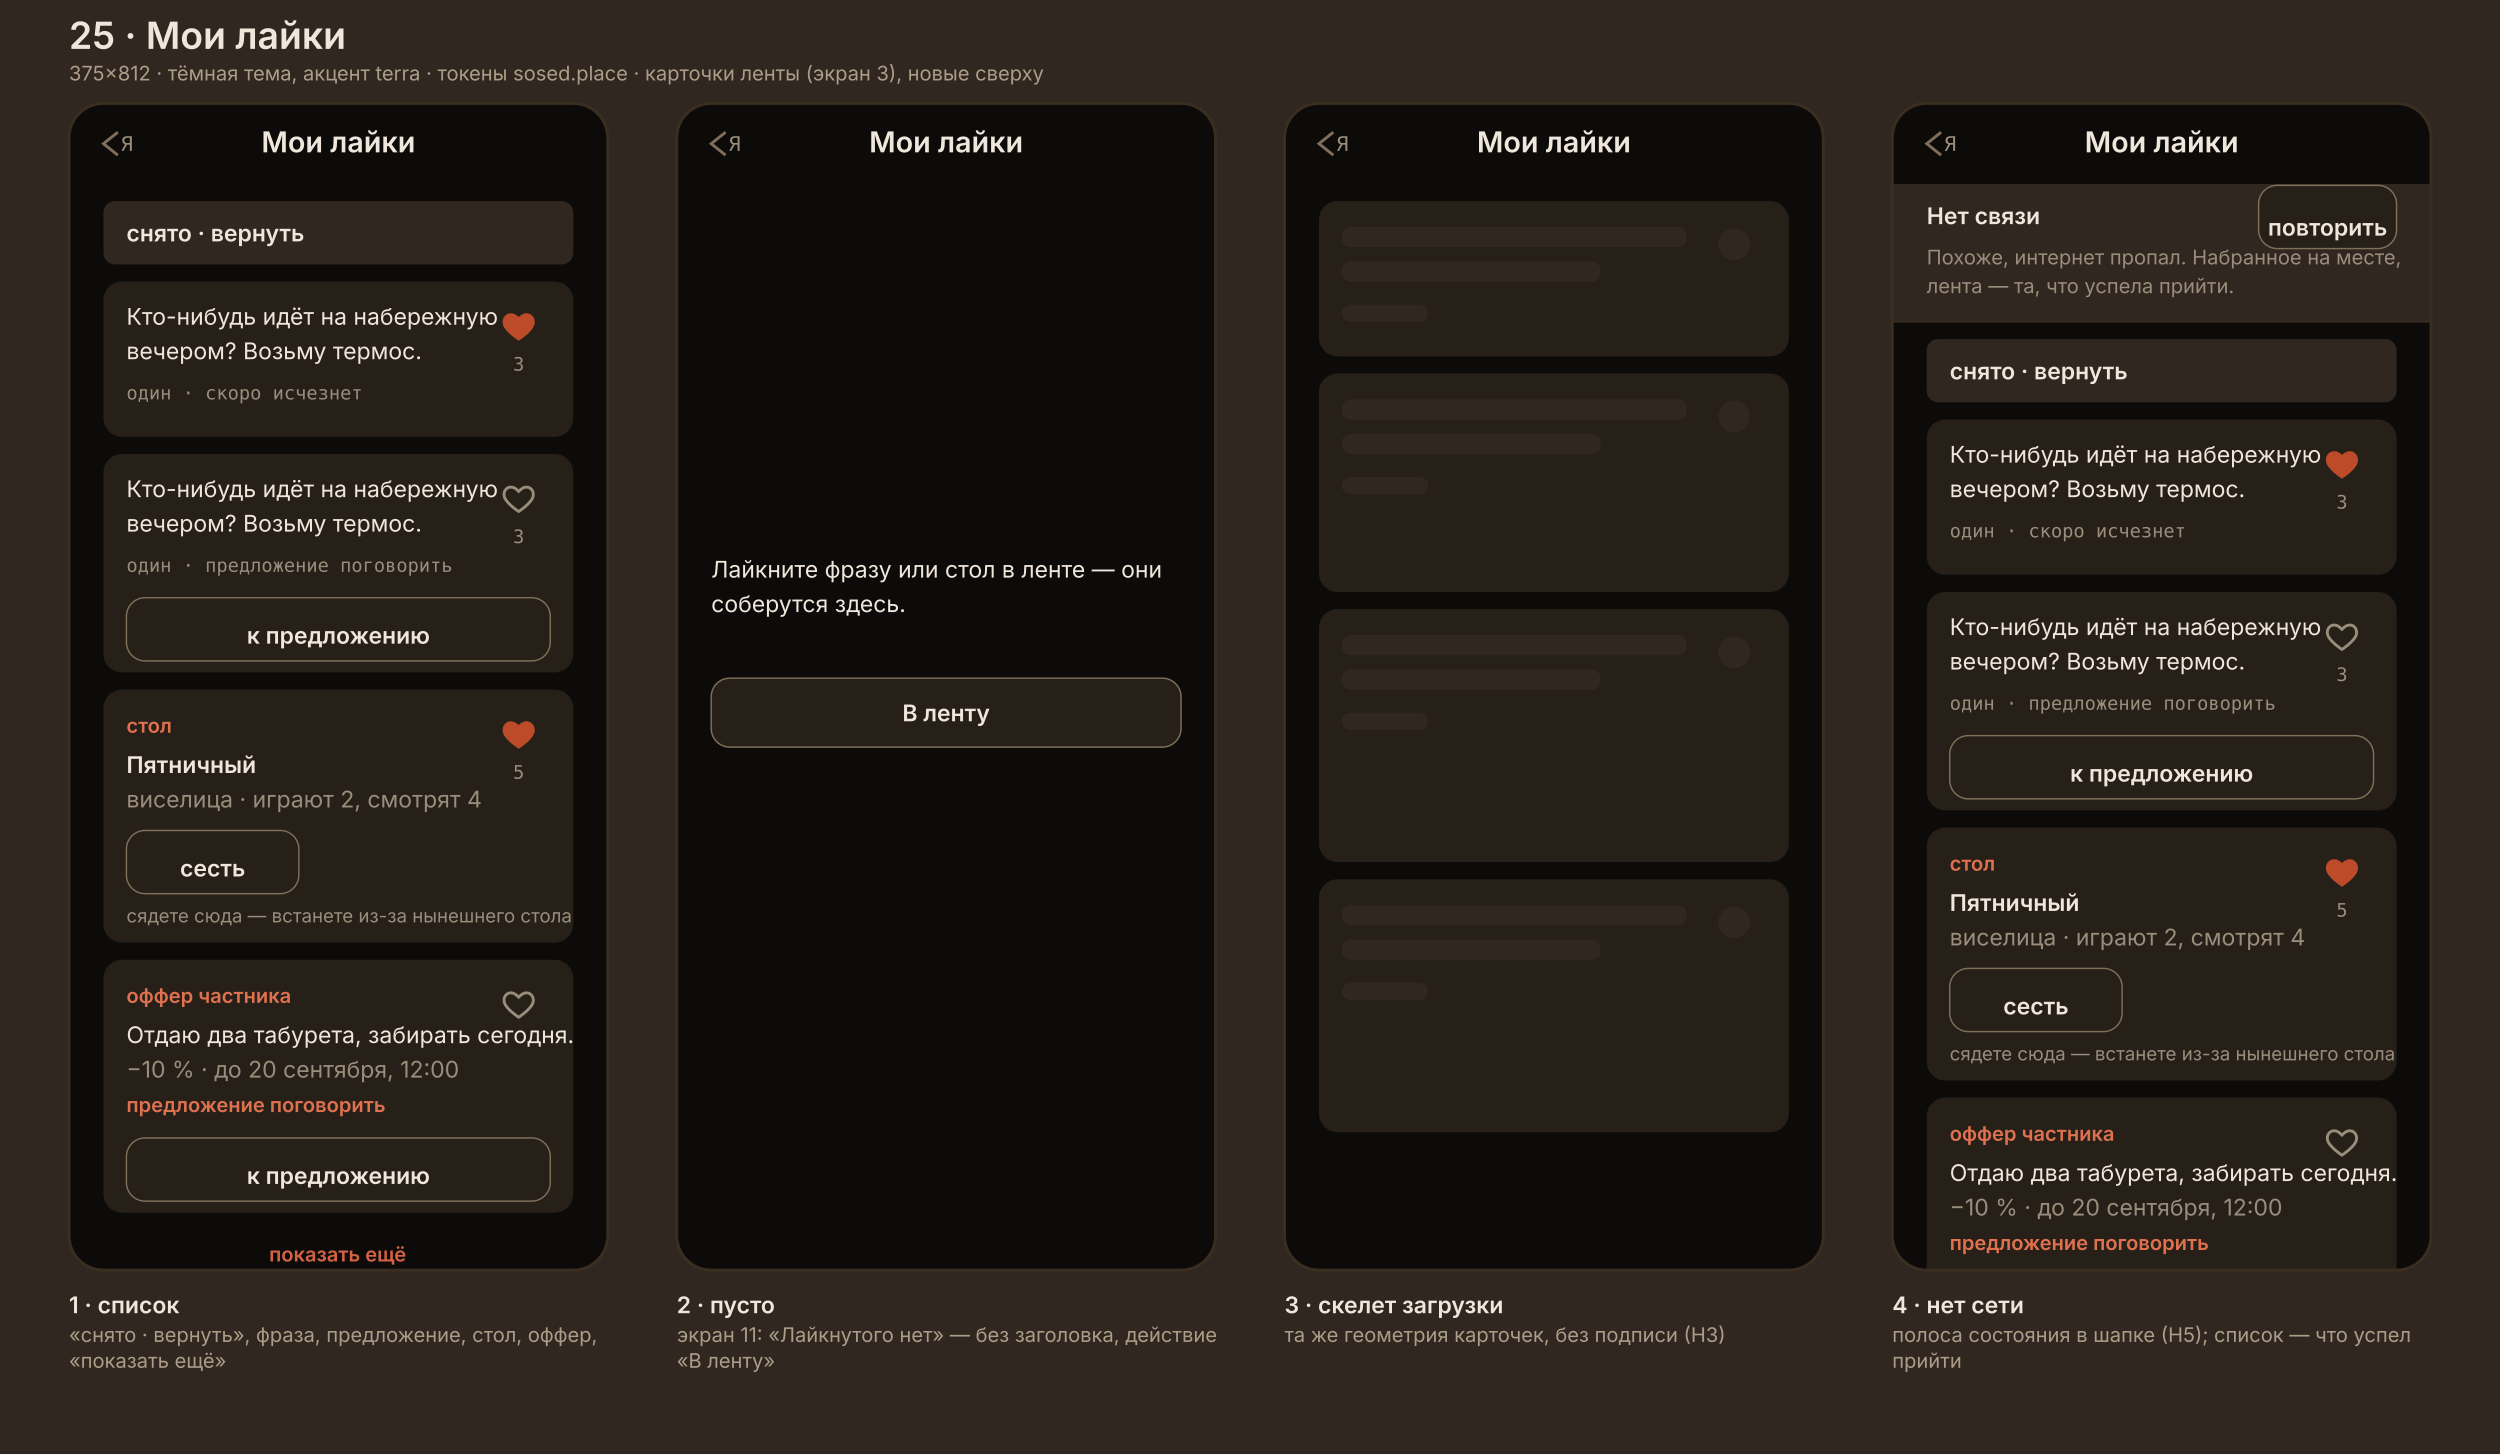
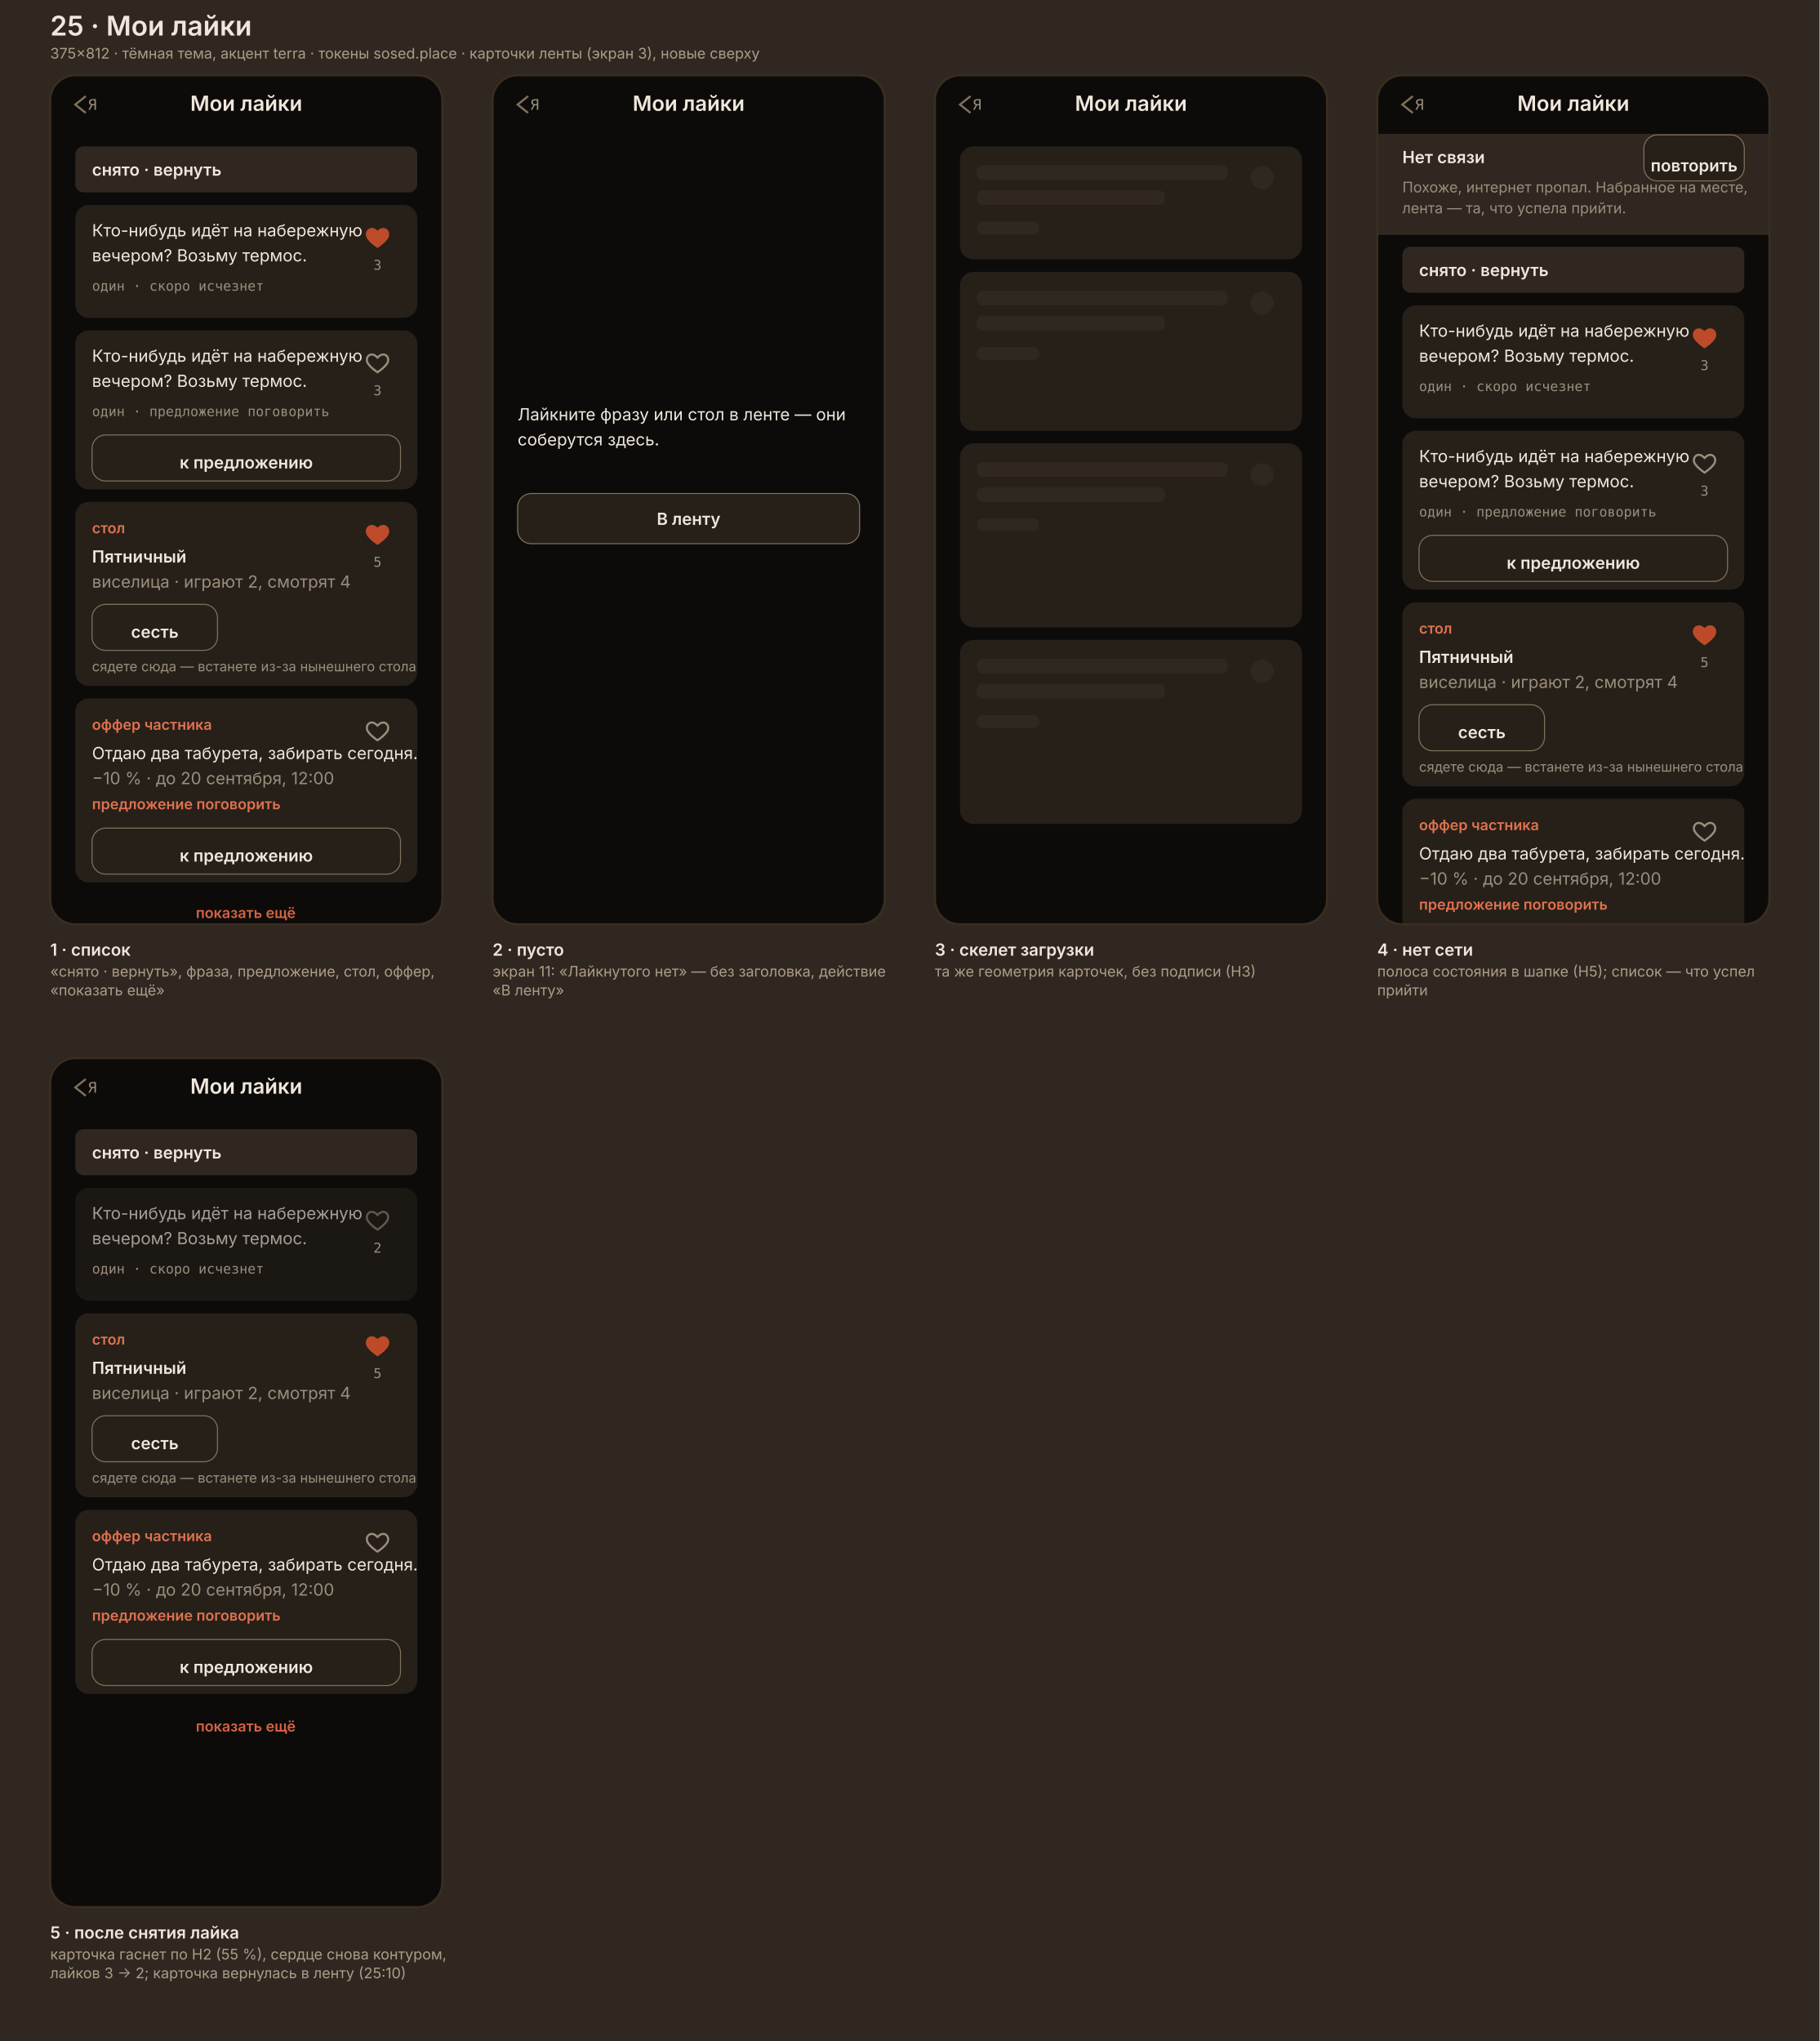
- <svg xmlns="http://www.w3.org/2000/svg" width="1740" height="1012" viewBox="0 0 1740 1012">
+ <svg xmlns="http://www.w3.org/2000/svg" width="1740" height="1952" viewBox="0 0 1740 1952">
  <style>
    @font-face { font-family: "Golos Text"; font-weight: 400 600;
      src: url(/fonts/q5uCsoe9Lv5t7Meb31EcExN8hA.woff2) format("woff2"); }
    @font-face { font-family: "JetBrains Mono"; font-weight: 400;
      src: url(/fonts/tDbv2o-flEEny0FZhsfKu5WU4zr3E_BX0PnT8RD8yKwBNntkaToggR7BYRbKPxDcwg.woff2) format("woff2"); }
    text { font-family: "Golos Text", Inter, system-ui, sans-serif; }
    .t    { font-size: 16px; font-weight: 400; fill: #f0e7dc; }
    .tb   { font-size: 16px; font-weight: 600; fill: #f0e7dc; }
    .h    { font-size: 20px; font-weight: 600; fill: #f0e7dc; }
    .m    { font-size: 16px; font-weight: 400; fill: #9a8d7c; }
    .mb   { font-size: 16px; font-weight: 600; fill: #9a8d7c; }
    .err  { font-size: 16px; font-weight: 400; fill: #ef7a6a; }
    .acc  { font-size: 14px; font-weight: 600; fill: #d56343; }
    .code { font-family: "JetBrains Mono", ui-monospace, monospace; font-size: 26px; fill: #f0e7dc; letter-spacing: 1px; }
    .lab  { font-size: 14px; font-weight: 600; fill: #e0714f; }
    .mono { font-family: "JetBrains Mono", ui-monospace, monospace; font-size: 13px; fill: #9a8d7c; }
    .cap  { font-size: 16px; font-weight: 600; fill: #f0e7dc; }
    .capm { font-size: 14px; font-weight: 400; fill: #ab9d88; }
    .sheet { font-size: 26px; font-weight: 600; fill: #f0e7dc; }
    .sheetm { font-size: 14px; font-weight: 400; fill: #ab9d88; }
+     .fade rect, .fade path, .fade circle, .fade line { opacity: .55; }
+     .fade text { opacity: 1; }
+     .fade text.body, .fade text.body15, .fade text.t16, .fade text.t16b, .fade text.name, .fade text.h, .fade text.t, .fade text.tb, .fade text.big, .fade text.disp { opacity: .65; }
</style>
-   <rect width="1740" height="1012" style="fill:#302720" />
+   <rect width="1740" height="1952" style="fill:#302720" />
  <text x="48" y="34" class="sheet">25 · Мои лайки</text>
  <text x="48" y="56" class="sheetm">375×812 · тёмная тема, акцент terra · токены sosed.place · карточки ленты (экран 3), новые сверху</text>
  <g transform="translate(48,72)">
    <clipPath id="c0">
      <rect width="375" height="812" rx="24" />
    </clipPath>
    <g clip-path="url(#c0)">
      <rect x="0" y="0" width="375" height="812" rx="0" style="fill:#0d0b0a;" />
      <rect x="0" y="0" width="375" height="56" rx="0" style="fill:#0d0b0a;" />
      <path d="M34 20 L24 28 L34 36" style="fill:none;stroke:#80705a;stroke-width:2" />
      <text x="36" y="33" class="mono" style="font-size:14px">Я</text>
      <text x="187.5" y="34" class="h" text-anchor="middle">Мои лайки</text>
      <rect x="24" y="68" width="327" height="44" rx="8" style="fill:#302720;" />
      <text x="40" y="96" class="tb">снято · вернуть</text>
      <rect x="24" y="124" width="327" height="108" rx="13" style="fill:#262019;" />
      <text x="40" y="154" class="t">Кто-нибудь идёт на набережную</text>
      <text x="40" y="178" class="t">вечером? Возьму термос.</text>
      <text x="40" y="206" class="mono">один · скоро исчезнет</text>
      <rect x="291" y="133" width="44" height="44" rx="8" fill="none" data-hit="44" />
      <path transform="translate(301,143)" d="M12 21s-7-4.5-9.5-9C.5 8 3 4 6.5 4c2 0 3.5 1 5.5 3 2-2 3.5-3 5.5-3C21 4 23.5 8 21.5 12 19 16.5 12 21 12 21z" style="fill:#bd4b2a;stroke:#bd4b2a;stroke-width:2" />
      <text x="313" y="186" class="mono" text-anchor="middle">3</text>
      <rect x="24" y="244" width="327" height="152" rx="13" style="fill:#262019;" />
      <text x="40" y="274" class="t">Кто-нибудь идёт на набережную</text>
      <text x="40" y="298" class="t">вечером? Возьму термос.</text>
      <text x="40" y="326" class="mono">один · предложение поговорить</text>
      <rect x="291" y="253" width="44" height="44" rx="8" fill="none" data-hit="44" />
      <path transform="translate(301,263)" d="M12 21s-7-4.5-9.5-9C.5 8 3 4 6.5 4c2 0 3.5 1 5.5 3 2-2 3.5-3 5.5-3C21 4 23.5 8 21.5 12 19 16.5 12 21 12 21z" style="fill:none;stroke:#9a8d7c;stroke-width:2" />
      <text x="313" y="306" class="mono" text-anchor="middle">3</text>
      <rect x="40" y="344" width="295" height="44" rx="13" style="fill:#262019;stroke:#80705a;stroke-width:1;" />
      <text x="187.5" y="376" class="tb" text-anchor="middle">к предложению</text>
      <rect x="24" y="408" width="327" height="176" rx="13" style="fill:#262019;" />
      <text x="40" y="438" class="lab">стол</text>
      <text x="40" y="466" class="tb">Пятничный</text>
      <text x="40" y="490" class="m">виселица · играют 2, смотрят 4</text>
      <rect x="291" y="417" width="44" height="44" rx="8" fill="none" data-hit="44" />
      <path transform="translate(301,427)" d="M12 21s-7-4.5-9.5-9C.5 8 3 4 6.5 4c2 0 3.5 1 5.5 3 2-2 3.5-3 5.5-3C21 4 23.5 8 21.5 12 19 16.5 12 21 12 21z" style="fill:#bd4b2a;stroke:#bd4b2a;stroke-width:2" />
      <text x="313" y="470" class="mono" text-anchor="middle">5</text>
      <rect x="40" y="506" width="120" height="44" rx="13" style="fill:#262019;stroke:#80705a;stroke-width:1" />
      <text x="100.0" y="538" class="tb" text-anchor="middle">сесть</text>
      <text x="40" y="570" class="m" style="font-size:13px">сядете сюда — встанете из-за нынешнего стола</text>
      <rect x="24" y="596" width="327" height="176" rx="13" style="fill:#262019;" />
      <text x="40" y="626" class="lab">оффер частника</text>
      <text x="40" y="654" class="t">Отдаю два табурета, забирать сегодня.</text>
      <text x="40" y="678" class="m">−10 % · до 20 сентября, 12:00</text>
      <text x="40" y="702" class="lab">предложение поговорить</text>
      <rect x="291" y="605" width="44" height="44" rx="8" fill="none" data-hit="44" />
      <path transform="translate(301,615)" d="M12 21s-7-4.5-9.5-9C.5 8 3 4 6.5 4c2 0 3.5 1 5.5 3 2-2 3.5-3 5.5-3C21 4 23.5 8 21.5 12 19 16.5 12 21 12 21z" style="fill:none;stroke:#9a8d7c;stroke-width:2" />
      <rect x="40" y="720" width="295" height="44" rx="13" style="fill:#262019;stroke:#80705a;stroke-width:1;" />
      <text x="187.5" y="752" class="tb" text-anchor="middle">к предложению</text>
      <text x="187" y="806" class="acc" text-anchor="middle">показать ещё</text>
    </g>
    <rect width="375" height="812" rx="24" style="fill:none;stroke:#3a2e20;stroke-width:2" />
    <text x="0" y="842" class="cap">1 · список</text>
    <text x="0" y="862" class="capm">«снято · вернуть», фраза, предложение, стол, оффер,</text>
    <text x="0" y="880" class="capm">«показать ещё»</text>
  </g>
  <g transform="translate(471,72)">
    <clipPath id="c1">
      <rect width="375" height="812" rx="24" />
    </clipPath>
    <g clip-path="url(#c1)">
      <rect x="0" y="0" width="375" height="812" rx="0" style="fill:#0d0b0a;" />
      <rect x="0" y="0" width="375" height="56" rx="0" style="fill:#0d0b0a;" />
      <path d="M34 20 L24 28 L34 36" style="fill:none;stroke:#80705a;stroke-width:2" />
      <text x="36" y="33" class="mono" style="font-size:14px">Я</text>
      <text x="187.5" y="34" class="h" text-anchor="middle">Мои лайки</text>
      <text x="24" y="330" class="t">Лайкните фразу или стол в ленте — они</text>
      <text x="24" y="354" class="t">соберутся здесь.</text>
      <rect x="24" y="400" width="327" height="48" rx="13" style="fill:#262019;stroke:#80705a;stroke-width:1;" />
      <text x="187.5" y="430" class="tb" text-anchor="middle">В ленту</text>
    </g>
    <rect width="375" height="812" rx="24" style="fill:none;stroke:#3a2e20;stroke-width:2" />
    <text x="0" y="842" class="cap">2 · пусто</text>
    <text x="0" y="862" class="capm">экран 11: «Лайкнутого нет» — без заголовка, действие</text>
    <text x="0" y="880" class="capm">«В ленту»</text>
  </g>
  <g transform="translate(894,72)">
    <clipPath id="c2">
      <rect width="375" height="812" rx="24" />
    </clipPath>
    <g clip-path="url(#c2)">
      <rect x="0" y="0" width="375" height="812" rx="0" style="fill:#0d0b0a;" />
      <rect x="0" y="0" width="375" height="56" rx="0" style="fill:#0d0b0a;" />
      <path d="M34 20 L24 28 L34 36" style="fill:none;stroke:#80705a;stroke-width:2" />
      <text x="36" y="33" class="mono" style="font-size:14px">Я</text>
      <text x="187.5" y="34" class="h" text-anchor="middle">Мои лайки</text>
      <rect x="24" y="68" width="327" height="108" rx="13" style="fill:#262019;" />
      <rect x="40" y="86" width="240" height="14" rx="6" style="fill:#302720;" />
      <rect x="40" y="110" width="180" height="14" rx="6" style="fill:#302720;" />
      <rect x="40" y="140" width="60" height="12" rx="6" style="fill:#302720;" />
      <circle cx="313" cy="98" r="11" style="fill:#302720" />
      <rect x="24" y="188" width="327" height="152" rx="13" style="fill:#262019;" />
      <rect x="40" y="206" width="240" height="14" rx="6" style="fill:#302720;" />
      <rect x="40" y="230" width="180" height="14" rx="6" style="fill:#302720;" />
      <rect x="40" y="260" width="60" height="12" rx="6" style="fill:#302720;" />
      <circle cx="313" cy="218" r="11" style="fill:#302720" />
      <rect x="24" y="352" width="327" height="176" rx="13" style="fill:#262019;" />
      <rect x="40" y="370" width="240" height="14" rx="6" style="fill:#302720;" />
      <rect x="40" y="394" width="180" height="14" rx="6" style="fill:#302720;" />
      <rect x="40" y="424" width="60" height="12" rx="6" style="fill:#302720;" />
      <circle cx="313" cy="382" r="11" style="fill:#302720" />
      <rect x="24" y="540" width="327" height="176" rx="13" style="fill:#262019;" />
      <rect x="40" y="558" width="240" height="14" rx="6" style="fill:#302720;" />
      <rect x="40" y="582" width="180" height="14" rx="6" style="fill:#302720;" />
      <rect x="40" y="612" width="60" height="12" rx="6" style="fill:#302720;" />
      <circle cx="313" cy="570" r="11" style="fill:#302720" />
    </g>
    <rect width="375" height="812" rx="24" style="fill:none;stroke:#3a2e20;stroke-width:2" />
    <text x="0" y="842" class="cap">3 · скелет загрузки</text>
    <text x="0" y="862" class="capm">та же геометрия карточек, без подписи (Н3)</text>
  </g>
  <g transform="translate(1317,72)">
    <clipPath id="c3">
      <rect width="375" height="812" rx="24" />
    </clipPath>
    <g clip-path="url(#c3)">
      <rect x="0" y="0" width="375" height="812" rx="0" style="fill:#0d0b0a;" />
      <rect x="0" y="0" width="375" height="56" rx="0" style="fill:#0d0b0a;" />
      <path d="M34 20 L24 28 L34 36" style="fill:none;stroke:#80705a;stroke-width:2" />
      <text x="36" y="33" class="mono" style="font-size:14px">Я</text>
      <text x="187.5" y="34" class="h" text-anchor="middle">Мои лайки</text>
      <rect x="0" y="56" width="375" height="96" rx="0" style="fill:#302720;" />
      <text x="24" y="84" class="tb">Нет связи</text>
      <rect x="255" y="57" width="96" height="44" rx="13" style="fill:#262019;stroke:#80705a;stroke-width:1;" />
      <text x="303.0" y="92" class="tb" text-anchor="middle">повторить</text>
      <text x="24" y="112" class="m" style="font-size:14px">Похоже, интернет пропал. Набранное на месте,</text>
      <text x="24" y="132" class="m" style="font-size:14px">лента — та, что успела прийти.</text>
      <line x1="0" y1="152" x2="375" y2="152" style="stroke:#3a2e20;stroke-width:1" />
      <rect x="24" y="164" width="327" height="44" rx="8" style="fill:#302720;" />
      <text x="40" y="192" class="tb">снято · вернуть</text>
      <rect x="24" y="220" width="327" height="108" rx="13" style="fill:#262019;" />
      <text x="40" y="250" class="t">Кто-нибудь идёт на набережную</text>
      <text x="40" y="274" class="t">вечером? Возьму термос.</text>
      <text x="40" y="302" class="mono">один · скоро исчезнет</text>
      <rect x="291" y="229" width="44" height="44" rx="8" fill="none" data-hit="44" />
      <path transform="translate(301,239)" d="M12 21s-7-4.5-9.5-9C.5 8 3 4 6.5 4c2 0 3.5 1 5.5 3 2-2 3.5-3 5.5-3C21 4 23.5 8 21.5 12 19 16.5 12 21 12 21z" style="fill:#bd4b2a;stroke:#bd4b2a;stroke-width:2" />
      <text x="313" y="282" class="mono" text-anchor="middle">3</text>
      <rect x="24" y="340" width="327" height="152" rx="13" style="fill:#262019;" />
      <text x="40" y="370" class="t">Кто-нибудь идёт на набережную</text>
      <text x="40" y="394" class="t">вечером? Возьму термос.</text>
      <text x="40" y="422" class="mono">один · предложение поговорить</text>
      <rect x="291" y="349" width="44" height="44" rx="8" fill="none" data-hit="44" />
      <path transform="translate(301,359)" d="M12 21s-7-4.5-9.5-9C.5 8 3 4 6.5 4c2 0 3.5 1 5.5 3 2-2 3.5-3 5.5-3C21 4 23.5 8 21.5 12 19 16.5 12 21 12 21z" style="fill:none;stroke:#9a8d7c;stroke-width:2" />
      <text x="313" y="402" class="mono" text-anchor="middle">3</text>
      <rect x="40" y="440" width="295" height="44" rx="13" style="fill:#262019;stroke:#80705a;stroke-width:1;" />
      <text x="187.5" y="472" class="tb" text-anchor="middle">к предложению</text>
      <rect x="24" y="504" width="327" height="176" rx="13" style="fill:#262019;" />
      <text x="40" y="534" class="lab">стол</text>
      <text x="40" y="562" class="tb">Пятничный</text>
      <text x="40" y="586" class="m">виселица · играют 2, смотрят 4</text>
      <rect x="291" y="513" width="44" height="44" rx="8" fill="none" data-hit="44" />
      <path transform="translate(301,523)" d="M12 21s-7-4.5-9.5-9C.5 8 3 4 6.5 4c2 0 3.5 1 5.5 3 2-2 3.5-3 5.5-3C21 4 23.5 8 21.5 12 19 16.5 12 21 12 21z" style="fill:#bd4b2a;stroke:#bd4b2a;stroke-width:2" />
      <text x="313" y="566" class="mono" text-anchor="middle">5</text>
      <rect x="40" y="602" width="120" height="44" rx="13" style="fill:#262019;stroke:#80705a;stroke-width:1" />
      <text x="100.0" y="634" class="tb" text-anchor="middle">сесть</text>
      <text x="40" y="666" class="m" style="font-size:13px">сядете сюда — встанете из-за нынешнего стола</text>
      <rect x="24" y="692" width="327" height="176" rx="13" style="fill:#262019;" />
      <text x="40" y="722" class="lab">оффер частника</text>
      <text x="40" y="750" class="t">Отдаю два табурета, забирать сегодня.</text>
      <text x="40" y="774" class="m">−10 % · до 20 сентября, 12:00</text>
      <text x="40" y="798" class="lab">предложение поговорить</text>
      <rect x="291" y="701" width="44" height="44" rx="8" fill="none" data-hit="44" />
      <path transform="translate(301,711)" d="M12 21s-7-4.5-9.5-9C.5 8 3 4 6.5 4c2 0 3.5 1 5.5 3 2-2 3.5-3 5.5-3C21 4 23.5 8 21.5 12 19 16.5 12 21 12 21z" style="fill:none;stroke:#9a8d7c;stroke-width:2" />
      <rect x="40" y="816" width="295" height="44" rx="13" style="fill:#262019;stroke:#80705a;stroke-width:1;" />
      <text x="187.5" y="848" class="tb" text-anchor="middle">к предложению</text>
    </g>
    <rect width="375" height="812" rx="24" style="fill:none;stroke:#3a2e20;stroke-width:2" />
    <text x="0" y="842" class="cap">4 · нет сети</text>
    <text x="0" y="862" class="capm">полоса состояния в шапке (Н5); список — что успел</text>
    <text x="0" y="880" class="capm">прийти</text>
  </g>
+   <g transform="translate(48,1012)">
+     <clipPath id="c4">
+       <rect width="375" height="812" rx="24" />
+     </clipPath>
+     <g clip-path="url(#c4)">
+       <rect x="0" y="0" width="375" height="812" rx="0" style="fill:#0d0b0a;" />
+       <rect x="0" y="0" width="375" height="56" rx="0" style="fill:#0d0b0a;" />
+       <path d="M34 20 L24 28 L34 36" style="fill:none;stroke:#80705a;stroke-width:2" />
+       <text x="36" y="33" class="mono" style="font-size:14px">Я</text>
+       <text x="187.5" y="34" class="h" text-anchor="middle">Мои лайки</text>
+       <rect x="24" y="68" width="327" height="44" rx="8" style="fill:#302720;" />
+       <text x="40" y="96" class="tb">снято · вернуть</text>
+       <g class="fade">
+         <rect x="24" y="124" width="327" height="108" rx="13" style="fill:#262019;" />
+         <text x="40" y="154" class="t">Кто-нибудь идёт на набережную</text>
+         <text x="40" y="178" class="t">вечером? Возьму термос.</text>
+         <text x="40" y="206" class="mono">один · скоро исчезнет</text>
+         <rect x="291" y="133" width="44" height="44" rx="8" fill="none" data-hit="44" />
+         <path transform="translate(301,143)" d="M12 21s-7-4.5-9.5-9C.5 8 3 4 6.5 4c2 0 3.5 1 5.5 3 2-2 3.5-3 5.5-3C21 4 23.5 8 21.5 12 19 16.5 12 21 12 21z" style="fill:none;stroke:#9a8d7c;stroke-width:2" />
+         <text x="313" y="186" class="mono" text-anchor="middle">2</text>
+       </g>
+       <rect x="24" y="244" width="327" height="176" rx="13" style="fill:#262019;" />
+       <text x="40" y="274" class="lab">стол</text>
+       <text x="40" y="302" class="tb">Пятничный</text>
+       <text x="40" y="326" class="m">виселица · играют 2, смотрят 4</text>
+       <rect x="291" y="253" width="44" height="44" rx="8" fill="none" data-hit="44" />
+       <path transform="translate(301,263)" d="M12 21s-7-4.5-9.5-9C.5 8 3 4 6.5 4c2 0 3.5 1 5.5 3 2-2 3.5-3 5.5-3C21 4 23.5 8 21.5 12 19 16.5 12 21 12 21z" style="fill:#bd4b2a;stroke:#bd4b2a;stroke-width:2" />
+       <text x="313" y="306" class="mono" text-anchor="middle">5</text>
+       <rect x="40" y="342" width="120" height="44" rx="13" style="fill:#262019;stroke:#80705a;stroke-width:1" />
+       <text x="100.0" y="374" class="tb" text-anchor="middle">сесть</text>
+       <text x="40" y="406" class="m" style="font-size:13px">сядете сюда — встанете из-за нынешнего стола</text>
+       <rect x="24" y="432" width="327" height="176" rx="13" style="fill:#262019;" />
+       <text x="40" y="462" class="lab">оффер частника</text>
+       <text x="40" y="490" class="t">Отдаю два табурета, забирать сегодня.</text>
+       <text x="40" y="514" class="m">−10 % · до 20 сентября, 12:00</text>
+       <text x="40" y="538" class="lab">предложение поговорить</text>
+       <rect x="291" y="441" width="44" height="44" rx="8" fill="none" data-hit="44" />
+       <path transform="translate(301,451)" d="M12 21s-7-4.5-9.5-9C.5 8 3 4 6.5 4c2 0 3.5 1 5.5 3 2-2 3.5-3 5.5-3C21 4 23.5 8 21.5 12 19 16.5 12 21 12 21z" style="fill:none;stroke:#9a8d7c;stroke-width:2" />
+       <rect x="40" y="556" width="295" height="44" rx="13" style="fill:#262019;stroke:#80705a;stroke-width:1;" />
+       <text x="187.5" y="588" class="tb" text-anchor="middle">к предложению</text>
+       <text x="187" y="644" class="acc" text-anchor="middle">показать ещё</text>
+     </g>
+     <rect width="375" height="812" rx="24" style="fill:none;stroke:#3a2e20;stroke-width:2" />
+     <text x="0" y="842" class="cap">5 · после снятия лайка</text>
+     <text x="0" y="862" class="capm">карточка гаснет по Н2 (55 %), сердце снова контуром,</text>
+     <text x="0" y="880" class="capm">лайков 3 → 2; карточка вернулась в ленту (25:10)</text>
+   </g>
</svg>
